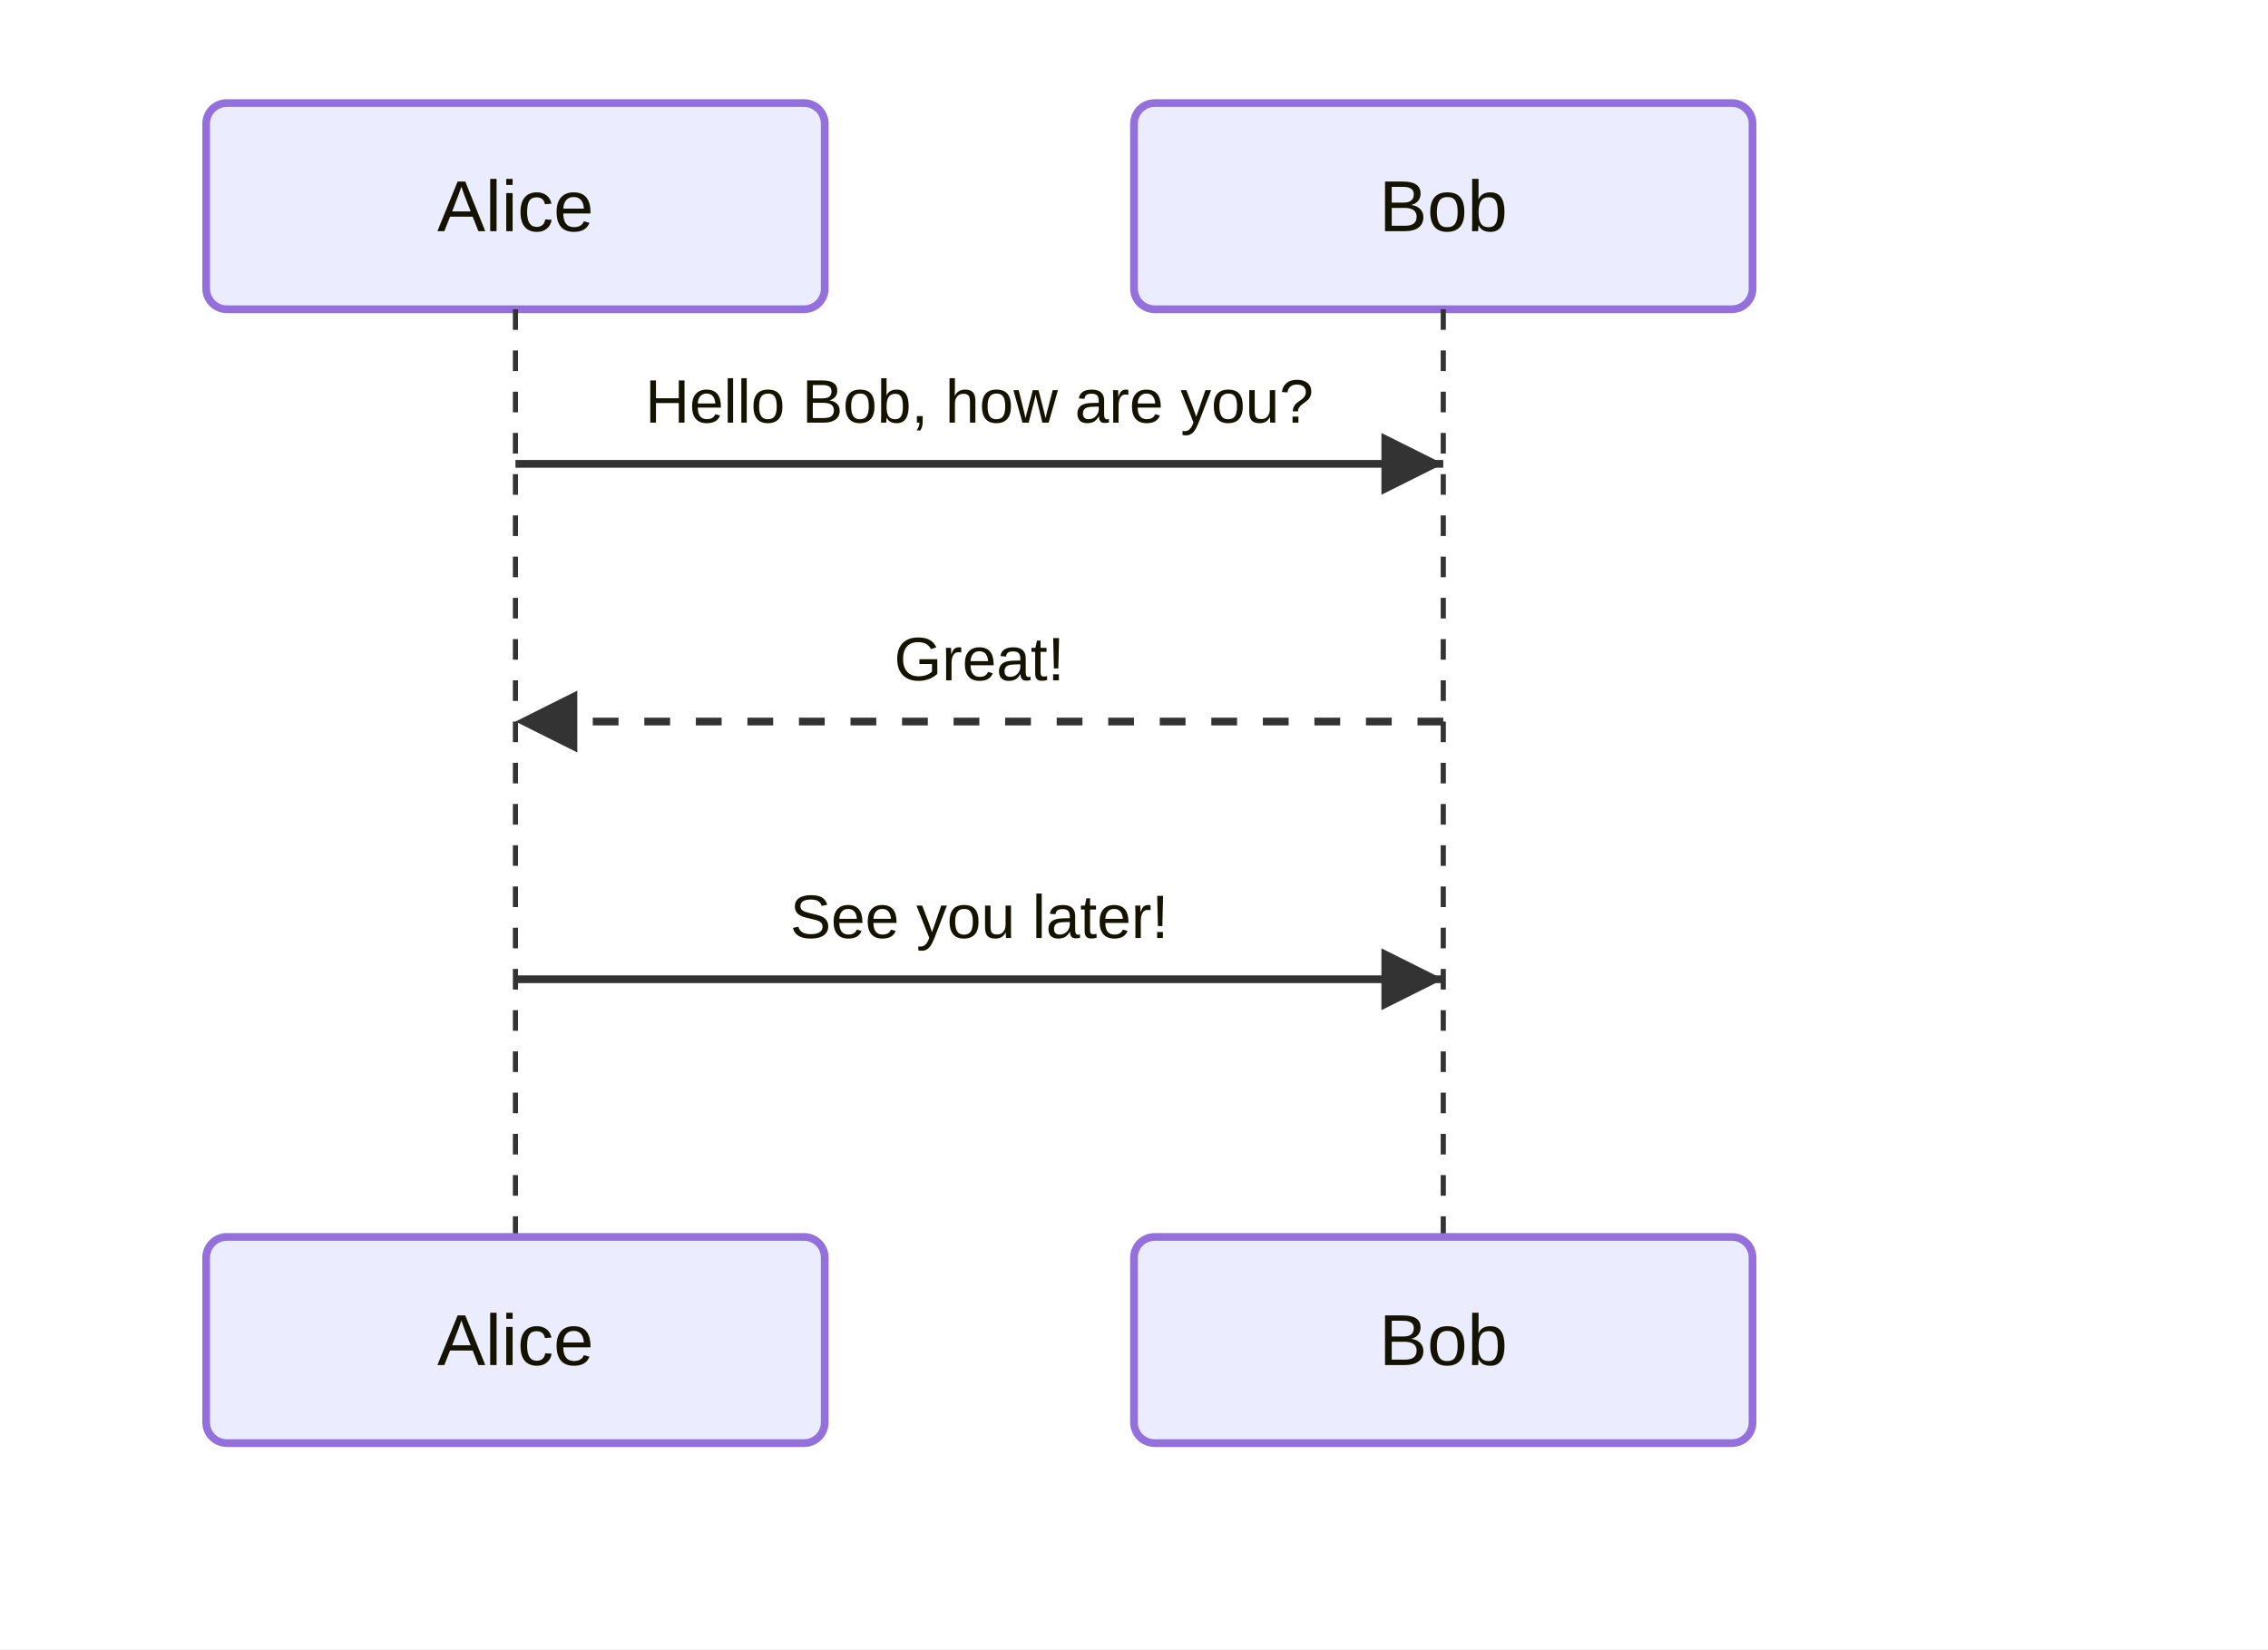
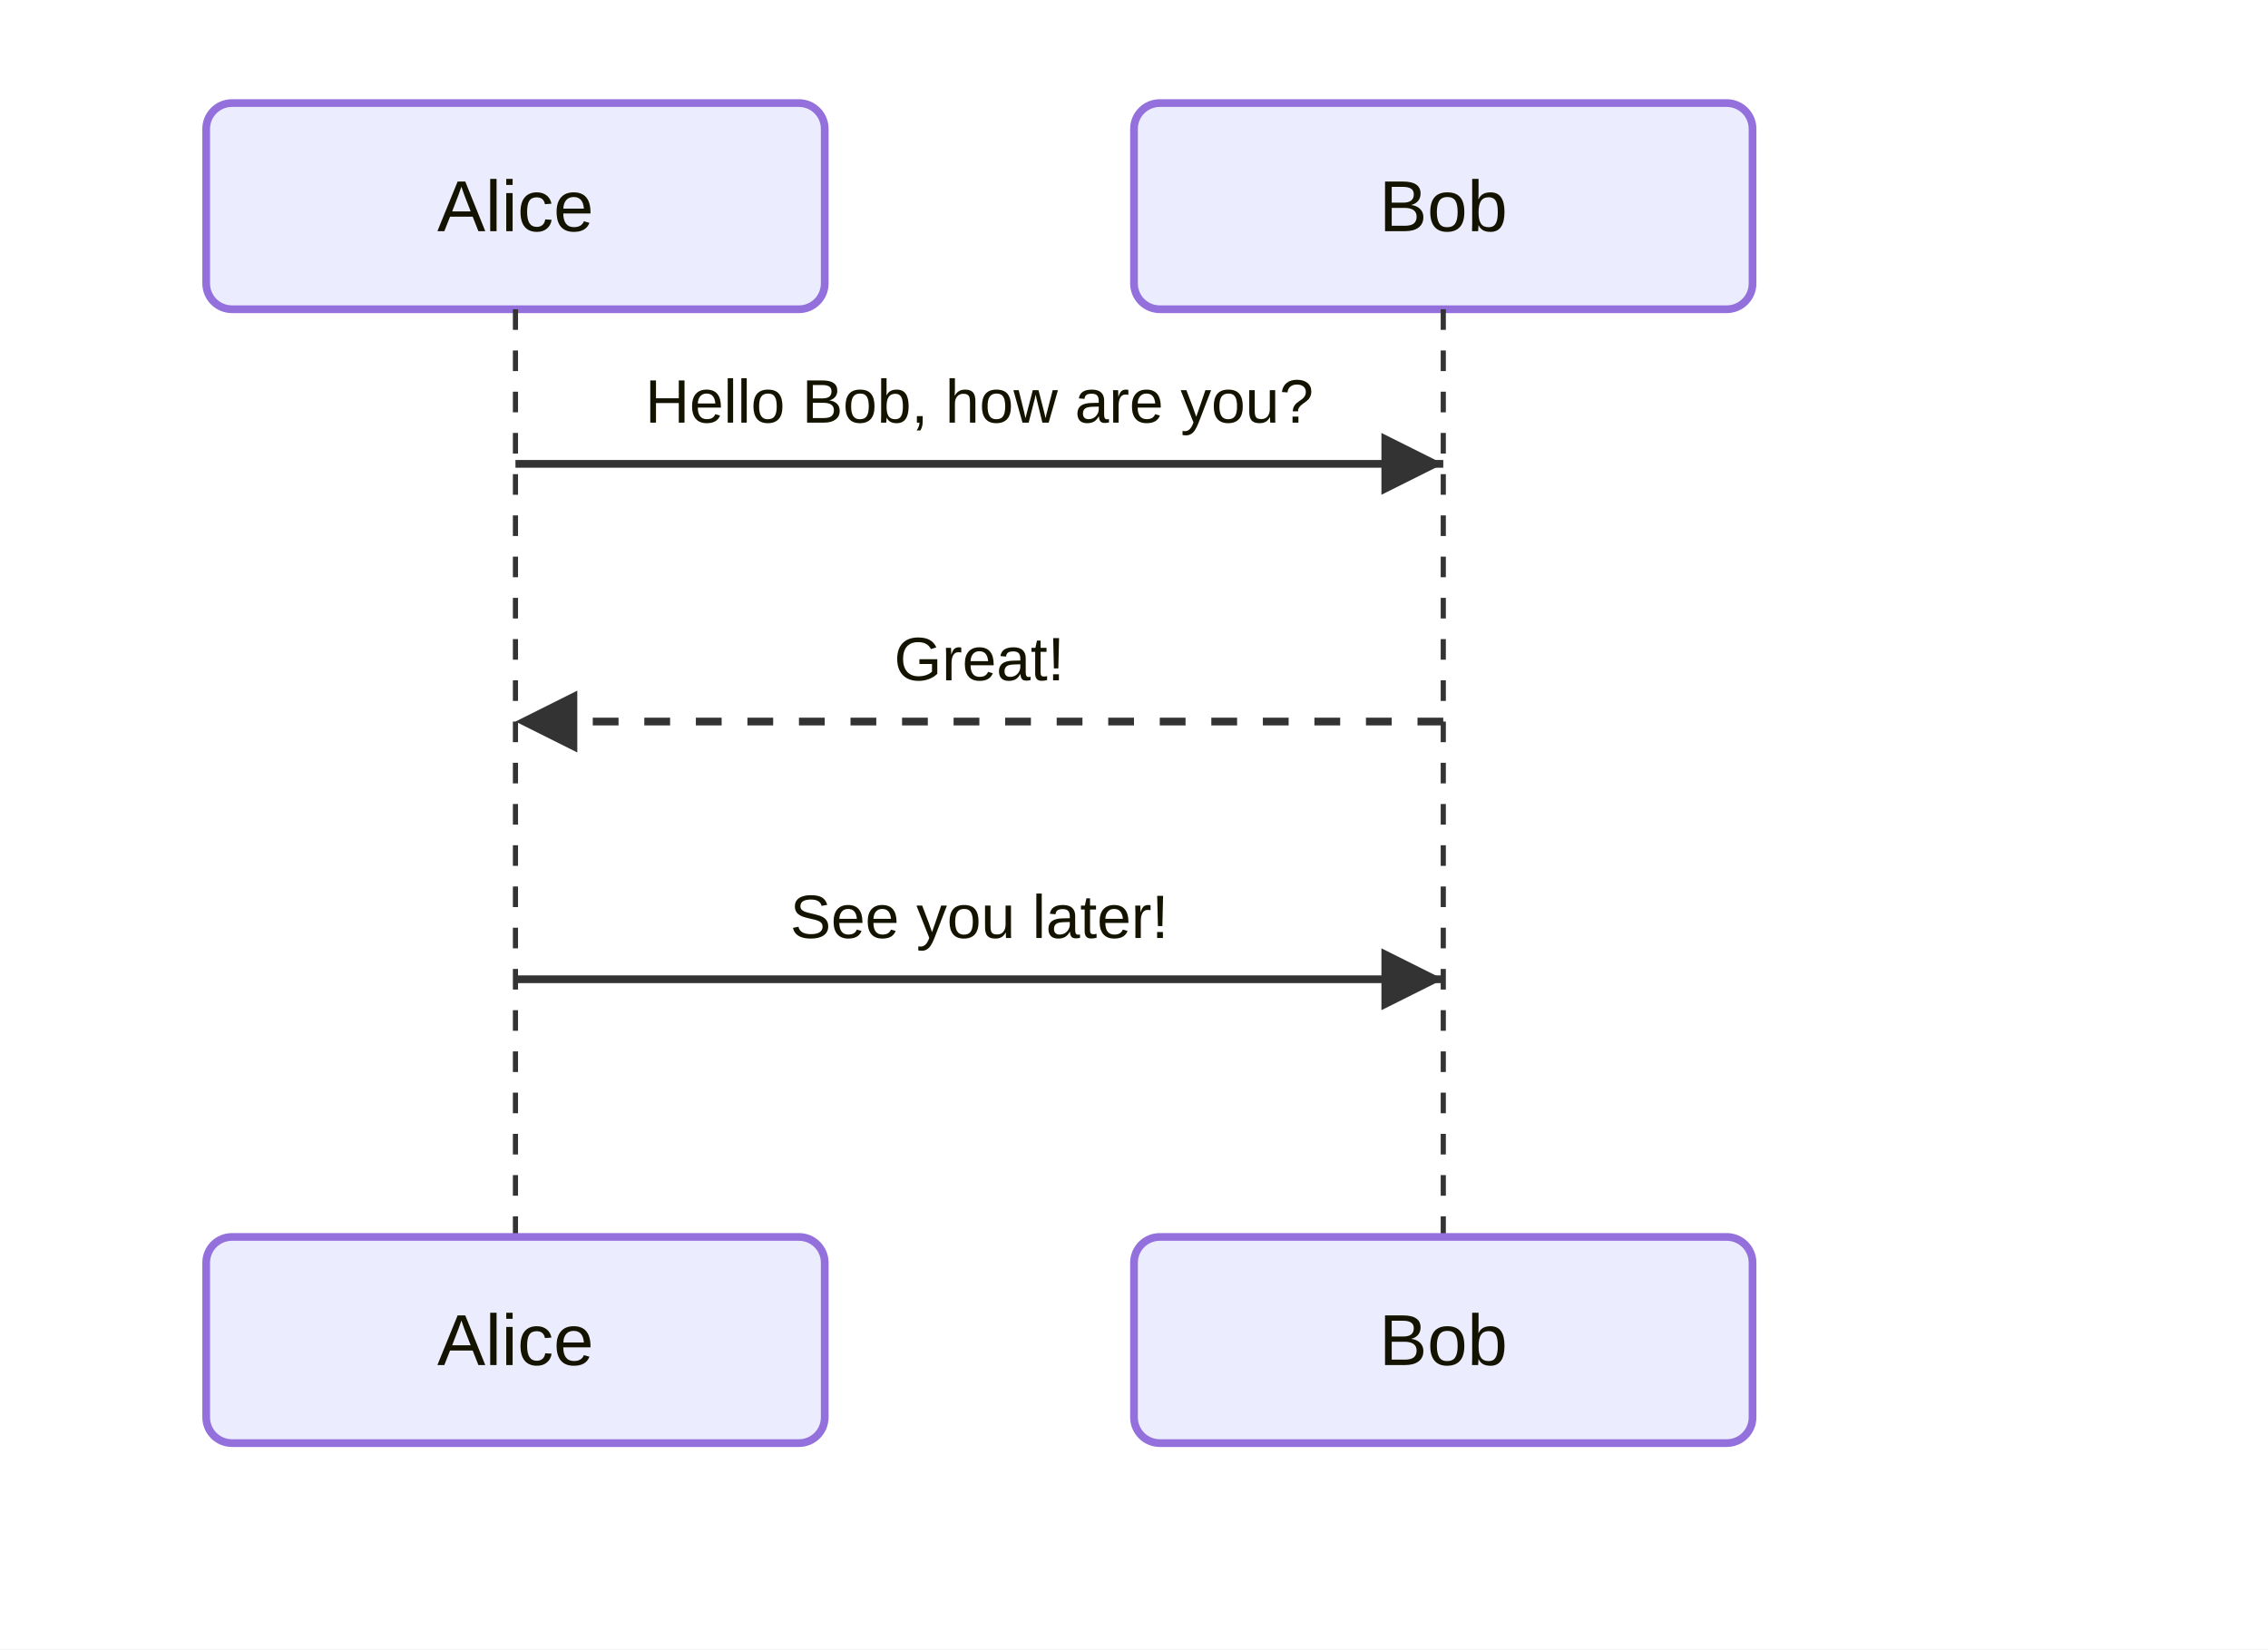
<svg xmlns="http://www.w3.org/2000/svg" viewBox="0 0 440 320" width="440" height="320" role="img">
  <rect width="440" height="320" fill="#ffffff" />
  <defs>
    <marker id="mermaid-arrow" viewBox="0 0 10 10" refX="10" refY="5" markerWidth="8" markerHeight="8" orient="auto">
      <path d="M 0 0 L 10 5 L 0 10 Z" fill="#333333" />
    </marker>
  </defs>
  <g>
-     <rect x="40" y="20" width="120" height="40" fill="#ECECFF" stroke="#9370DB" stroke-width="1.5" rx="4" ry="4" />
+     <rect x="40" y="20" width="120" height="40" fill="#ECECFF" stroke="#9370DB" stroke-width="1.5" rx="5" ry="5" />
    <text x="100" y="40" text-anchor="middle" dominant-baseline="central" font-size="14" font-family="&quot;trebuchet ms&quot;, verdana, arial, sans-serif" fill="#131300">Alice</text>
    <line x1="100" y1="60" x2="100" y2="240" stroke="#333333" stroke-width="1" stroke-dasharray="4,4" />
-     <rect x="40" y="240" width="120" height="40" fill="#ECECFF" stroke="#9370DB" stroke-width="1.5" rx="4" ry="4" />
+     <rect x="40" y="240" width="120" height="40" fill="#ECECFF" stroke="#9370DB" stroke-width="1.5" rx="5" ry="5" />
    <text x="100" y="260" text-anchor="middle" dominant-baseline="central" font-size="14" font-family="&quot;trebuchet ms&quot;, verdana, arial, sans-serif" fill="#131300">Alice</text>
  </g>
  <g>
-     <rect x="220" y="20" width="120" height="40" fill="#ECECFF" stroke="#9370DB" stroke-width="1.5" rx="4" ry="4" />
+     <rect x="220" y="20" width="120" height="40" fill="#ECECFF" stroke="#9370DB" stroke-width="1.5" rx="5" ry="5" />
    <text x="280" y="40" text-anchor="middle" dominant-baseline="central" font-size="14" font-family="&quot;trebuchet ms&quot;, verdana, arial, sans-serif" fill="#131300">Bob</text>
    <line x1="280" y1="60" x2="280" y2="240" stroke="#333333" stroke-width="1" stroke-dasharray="4,4" />
-     <rect x="220" y="240" width="120" height="40" fill="#ECECFF" stroke="#9370DB" stroke-width="1.5" rx="4" ry="4" />
+     <rect x="220" y="240" width="120" height="40" fill="#ECECFF" stroke="#9370DB" stroke-width="1.5" rx="5" ry="5" />
    <text x="280" y="260" text-anchor="middle" dominant-baseline="central" font-size="14" font-family="&quot;trebuchet ms&quot;, verdana, arial, sans-serif" fill="#131300">Bob</text>
  </g>
  <g>
    <line x1="100" y1="90" x2="280" y2="90" stroke="#333333" stroke-width="1.5" marker-end="url(#mermaid-arrow)" />
    <text x="190" y="82" text-anchor="middle" font-size="11.9" font-family="&quot;trebuchet ms&quot;, verdana, arial, sans-serif" fill="#131300">Hello Bob, how are you?</text>
  </g>
  <g>
    <line x1="280" y1="140" x2="100" y2="140" stroke="#333333" stroke-width="1.5" stroke-dasharray="5,5" marker-end="url(#mermaid-arrow)" />
    <text x="190" y="132" text-anchor="middle" font-size="11.9" font-family="&quot;trebuchet ms&quot;, verdana, arial, sans-serif" fill="#131300">Great!</text>
  </g>
  <g>
    <line x1="100" y1="190" x2="280" y2="190" stroke="#333333" stroke-width="1.5" marker-end="url(#mermaid-arrow)" />
    <text x="190" y="182" text-anchor="middle" font-size="11.9" font-family="&quot;trebuchet ms&quot;, verdana, arial, sans-serif" fill="#131300">See you later!</text>
  </g>
</svg>
